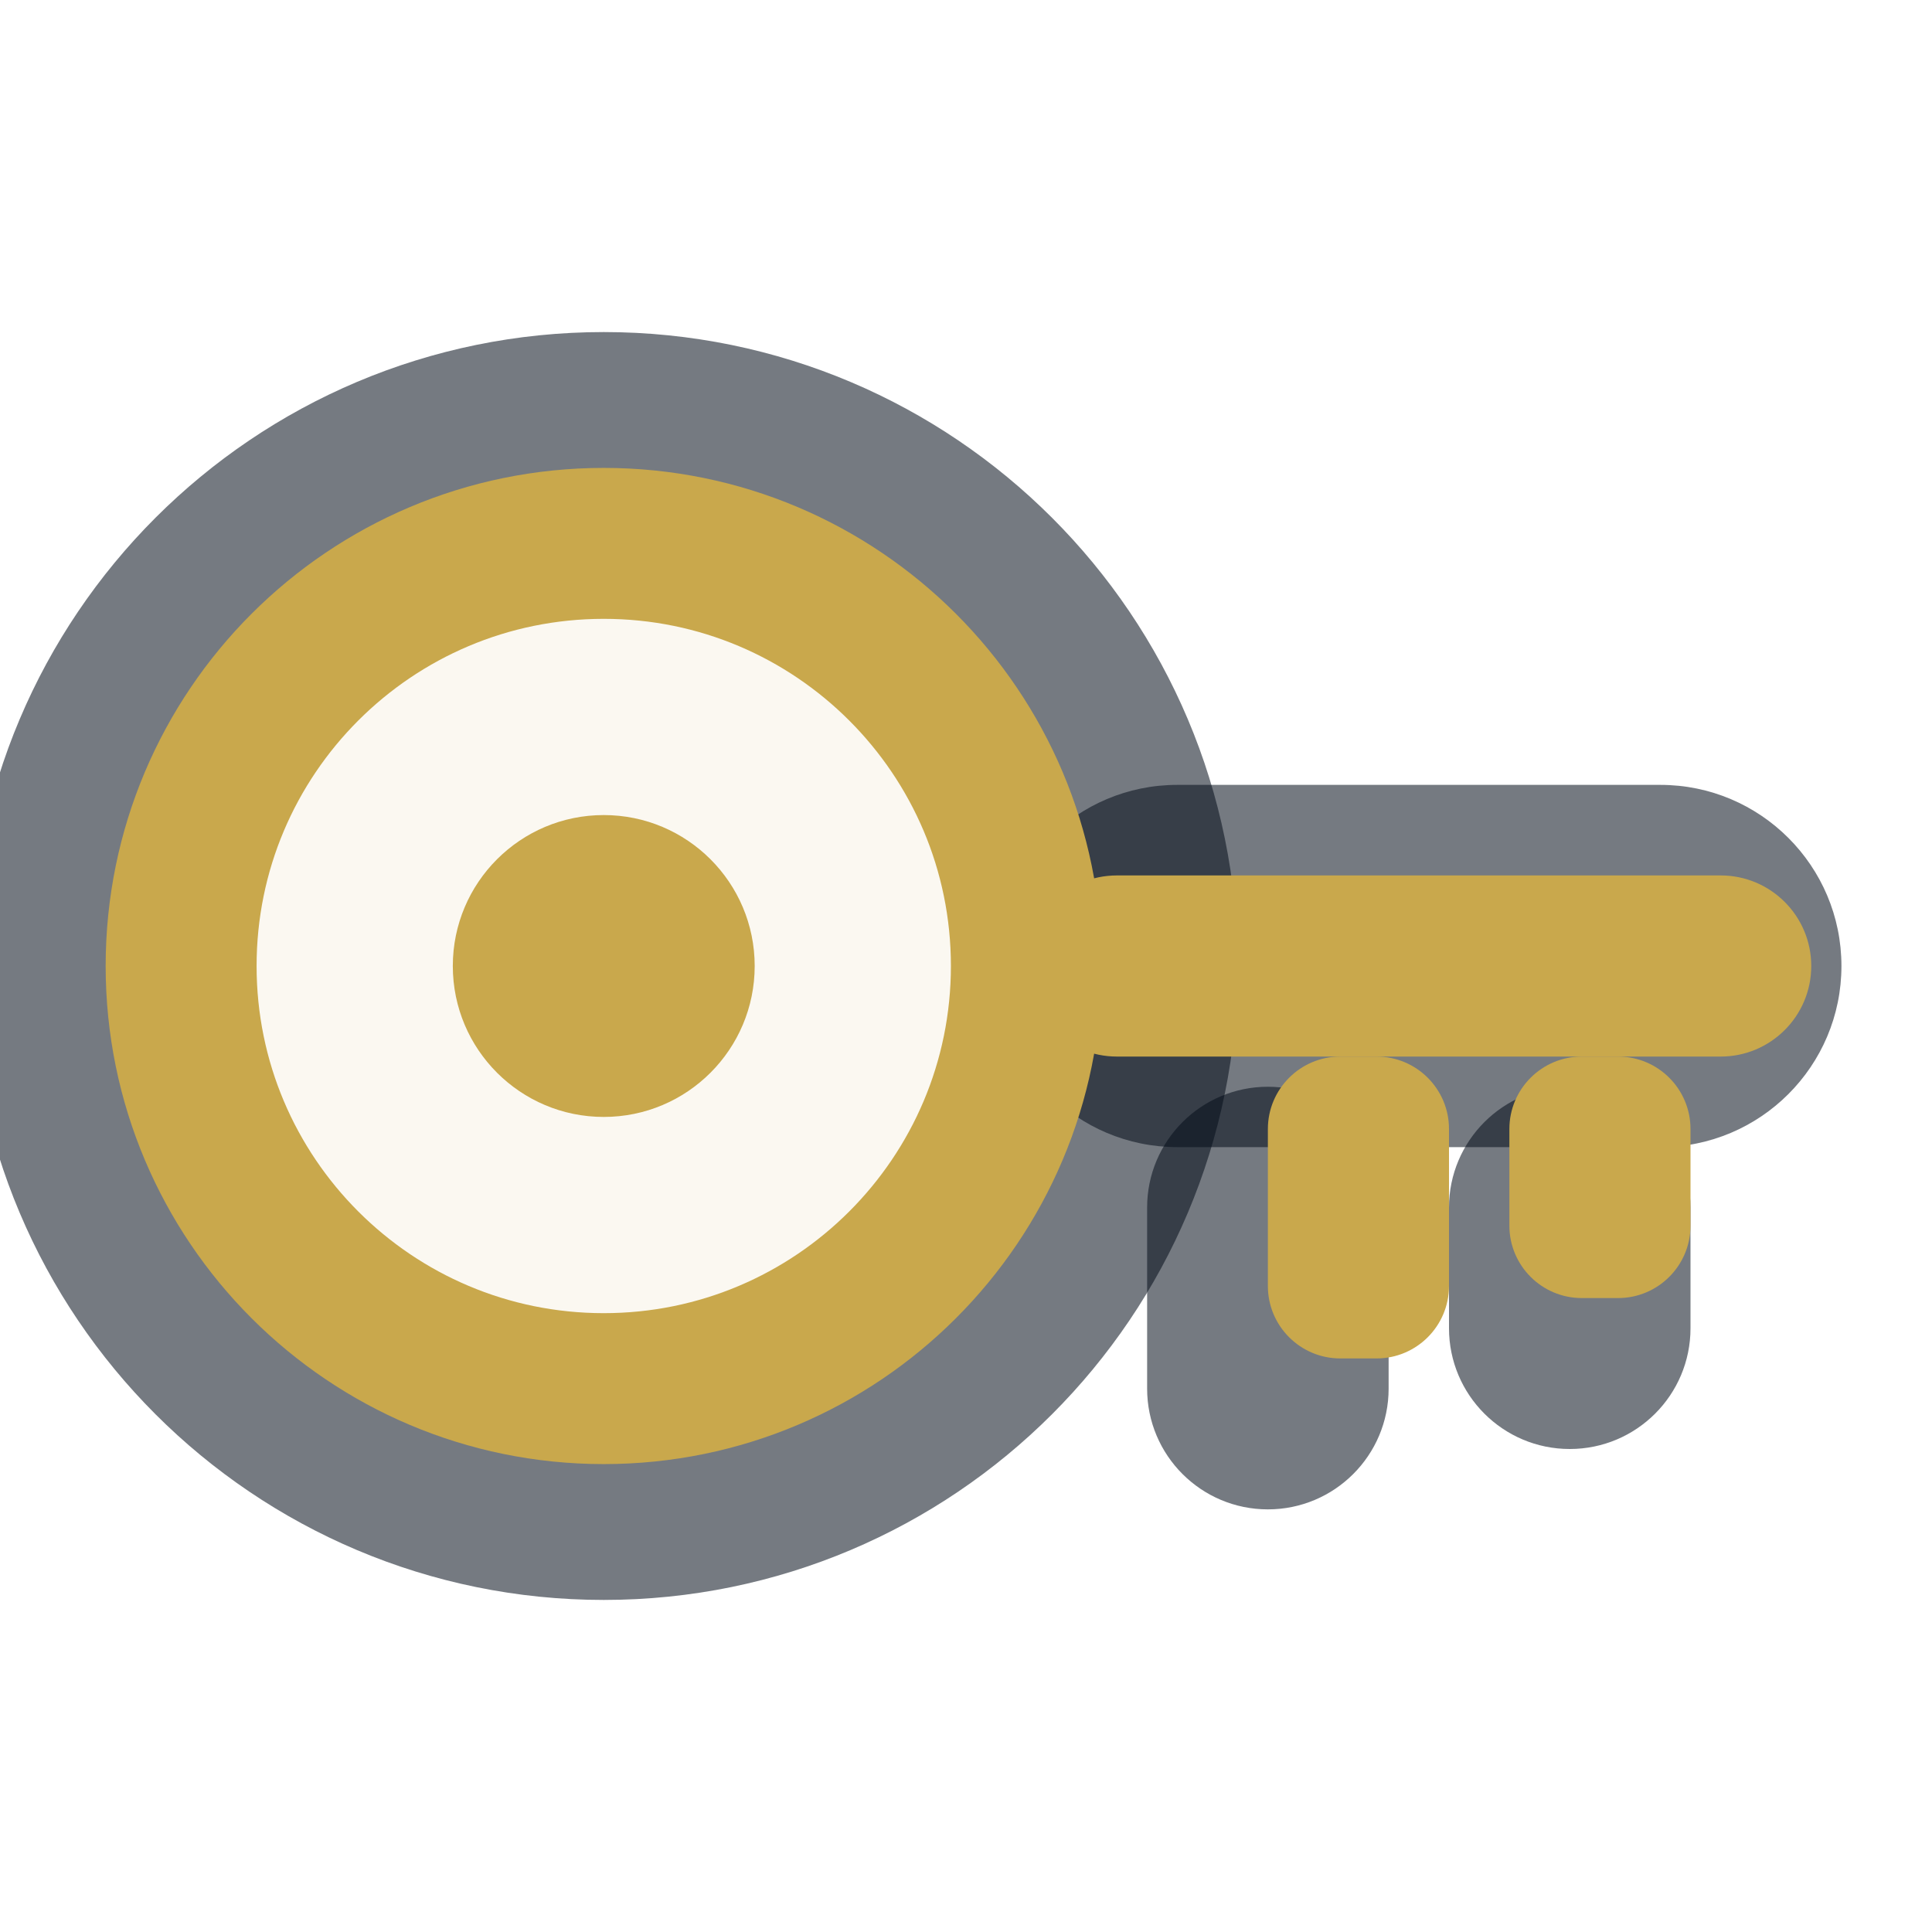
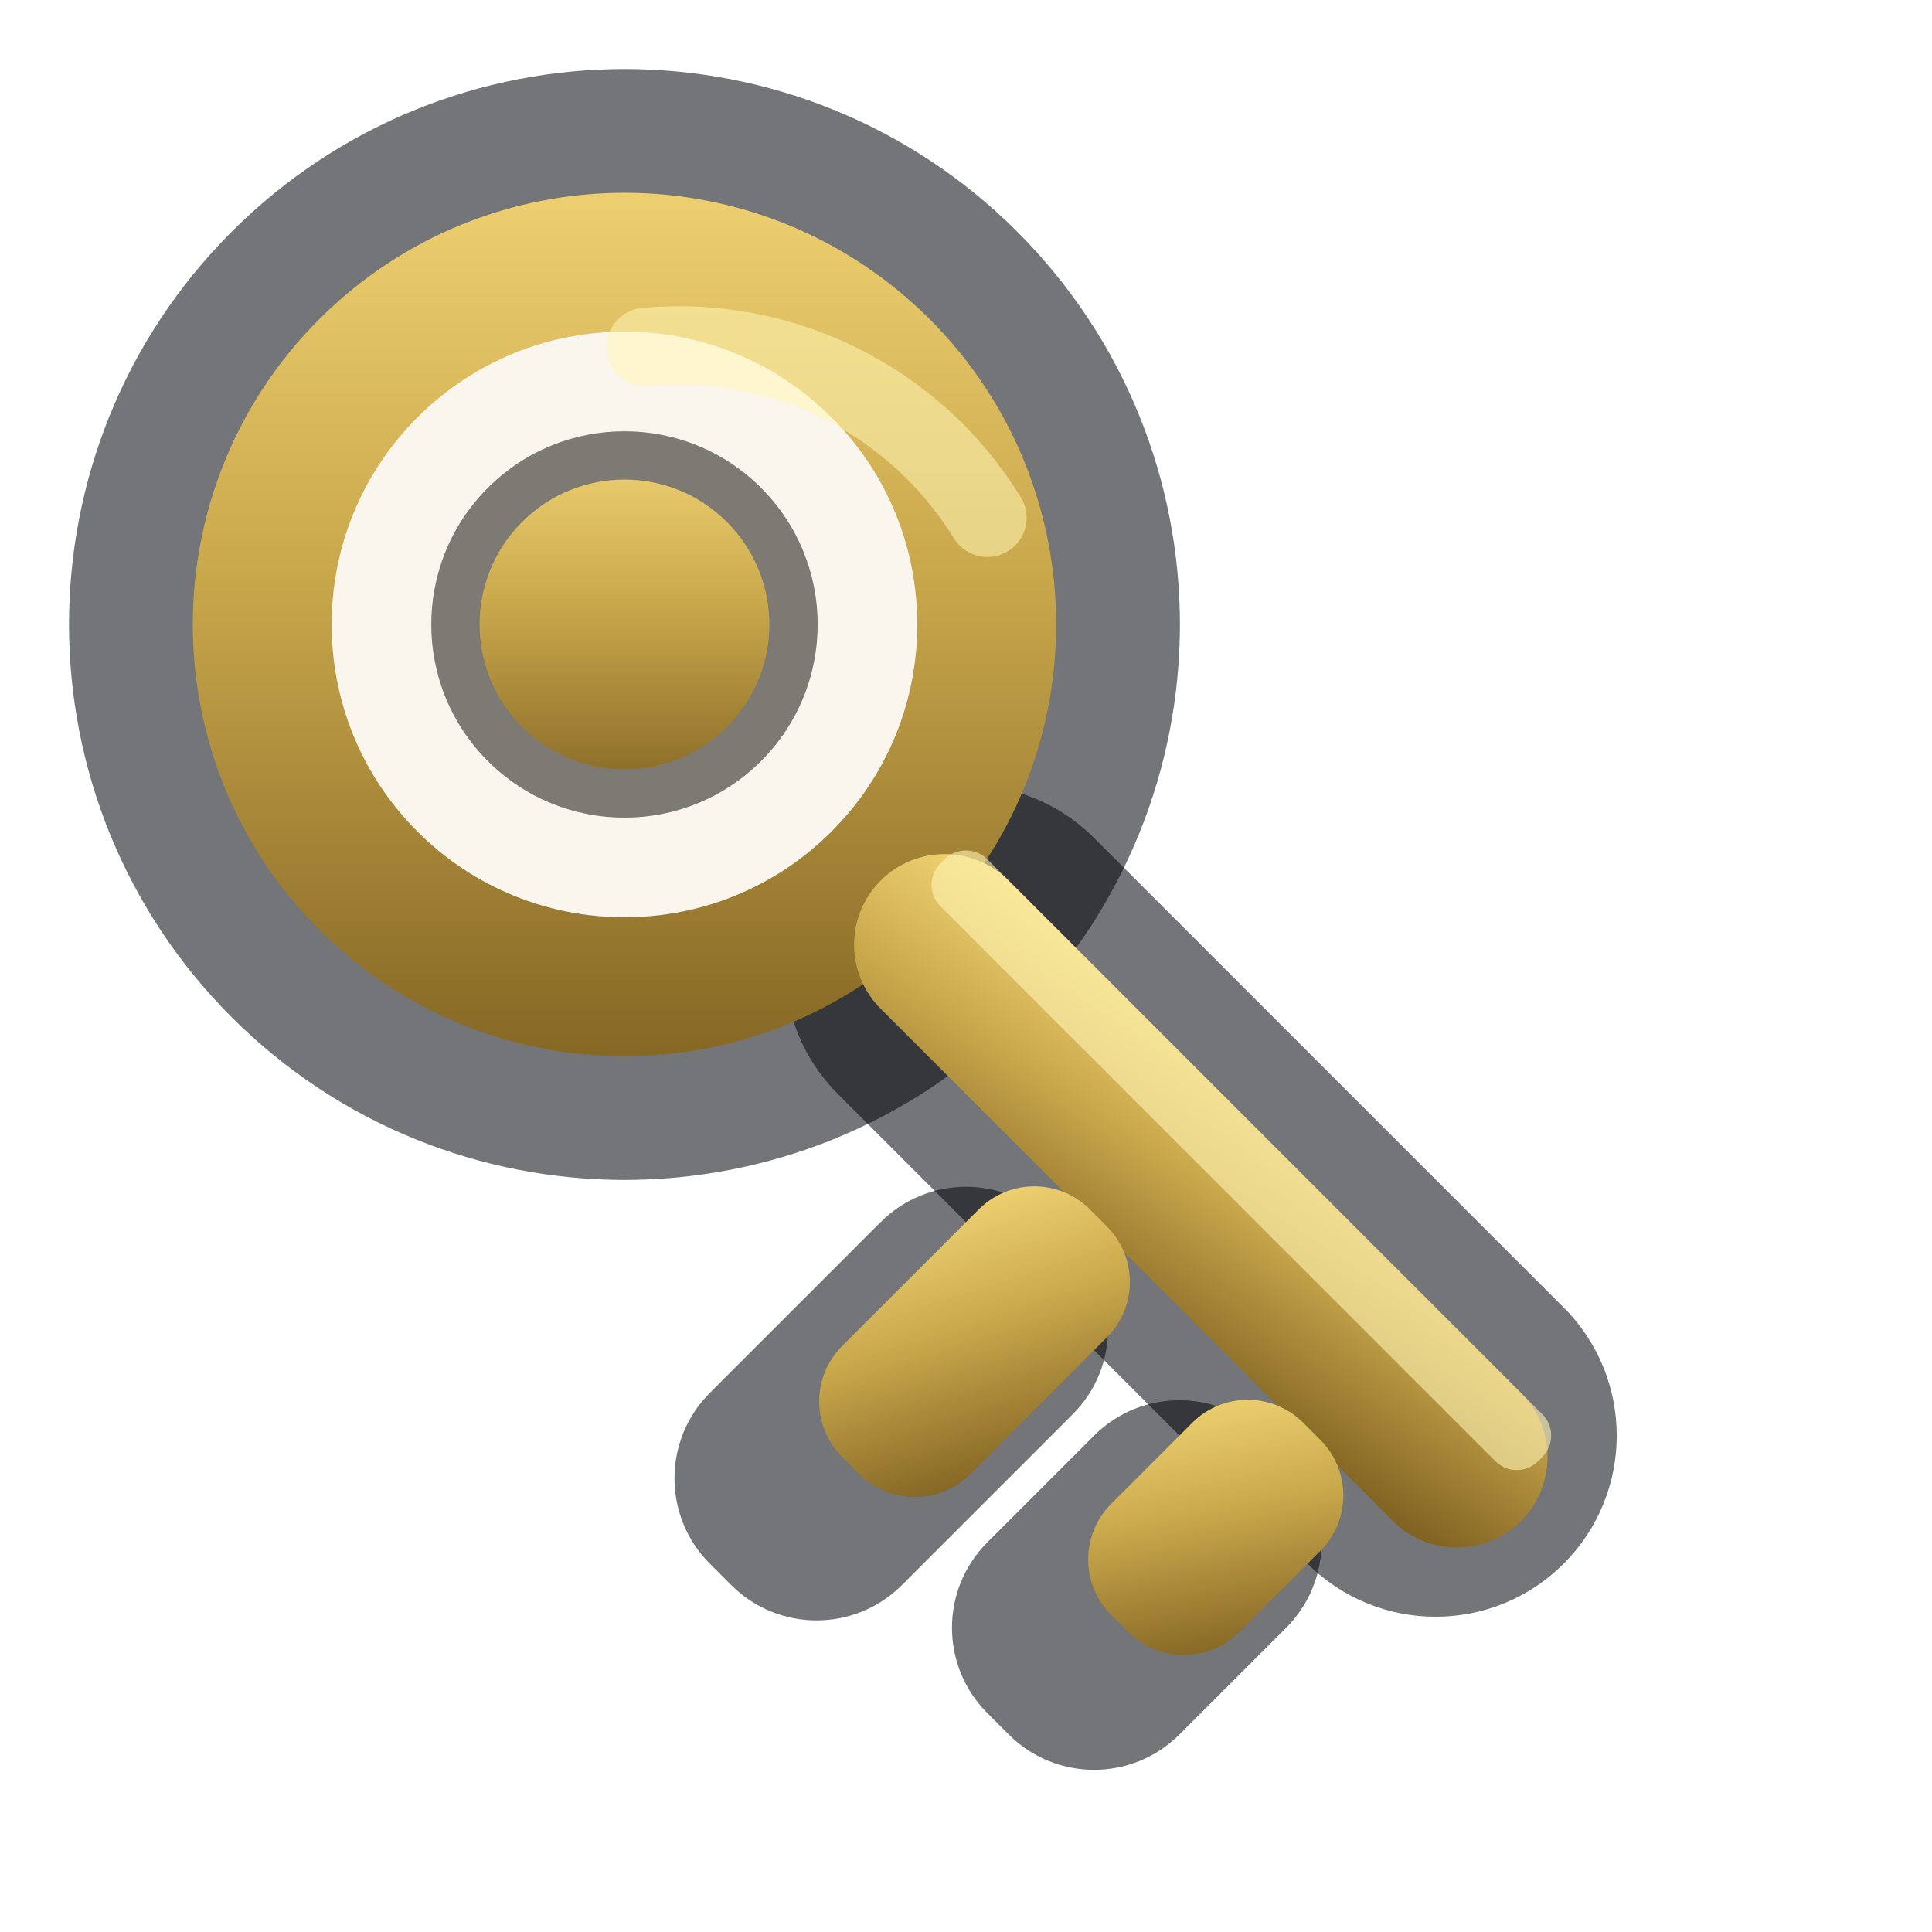
<svg xmlns="http://www.w3.org/2000/svg" width="32" height="32" viewBox="0 0 32 32">
-   <circle cx="10" cy="16" r="8.5" fill="none" stroke="rgba(5,13,26,0.55)" stroke-width="4" />
-   <rect x="16.5" y="13" width="14" height="6" rx="3" fill="rgba(5,13,26,0.55)" />
-   <rect x="24" y="18" width="4" height="6" rx="2" fill="rgba(5,13,26,0.55)" />
-   <rect x="19" y="18" width="4" height="7" rx="2" fill="rgba(5,13,26,0.55)" />
-   <circle cx="10" cy="16" r="7" fill="rgba(201,168,76,0.08)" stroke="#c9a84c" stroke-width="2.5" />
-   <circle cx="10" cy="16" r="2.5" fill="#c9a84c" />
-   <rect x="17" y="14.5" width="13" height="3" rx="1.5" fill="#c9a84c" />
-   <rect x="25" y="17.5" width="3" height="4" rx="1.2" fill="#c9a84c" />
-   <rect x="21" y="17.5" width="3" height="5" rx="1.2" fill="#c9a84c" />
+   <defs>
+     <linearGradient id="kg" x1="0%" y1="0%" x2="100%" y2="100%">
+       <stop offset="0%" stop-color="#f5d878" />
+       <stop offset="45%" stop-color="#c9a84c" />
+       <stop offset="100%" stop-color="#7a5c1e" />
+     </linearGradient>
+   </defs>
+   <g transform="rotate(45,16,16)" fill="rgba(2,5,10,0.55)">
+     <circle cx="8" cy="16" r="7.2" fill="none" stroke="rgba(2,5,10,0.55)" stroke-width="4" />
+     <rect x="13" y="13" width="17" height="6" rx="3" />
+     <rect x="23" y="18" width="4.5" height="6.5" rx="2" />
+     <rect x="18" y="18" width="4.5" height="8" rx="2" />
+     <circle cx="8" cy="16" r="3.2" fill="rgba(2,5,10,0.55)" />
+   </g>
+   <g transform="rotate(45,16,16)">
+     <circle cx="8" cy="16" r="6" fill="rgba(201,168,76,0.1)" stroke="url(#kg)" stroke-width="2.3" />
+     <circle cx="8" cy="16" r="2.4" fill="url(#kg)" />
+     <rect x="14" y="14.5" width="15" height="3" rx="1.5" fill="url(#kg)" />
+     <rect x="24" y="17.4" width="3" height="4.5" rx="1.3" fill="url(#kg)" />
+     <rect x="19" y="17.4" width="3" height="5.8" rx="1.3" fill="url(#kg)" />
+     <rect x="14.5" y="14.5" width="14" height="1.1" rx="0.5" fill="rgba(255,245,180,0.6)" />
+     <path d="M5 12.5 A6 6 0 0 1 11 10.5" stroke="rgba(255,245,180,0.55)" stroke-width="1.3" fill="none" stroke-linecap="round" />
+   </g>
</svg>
